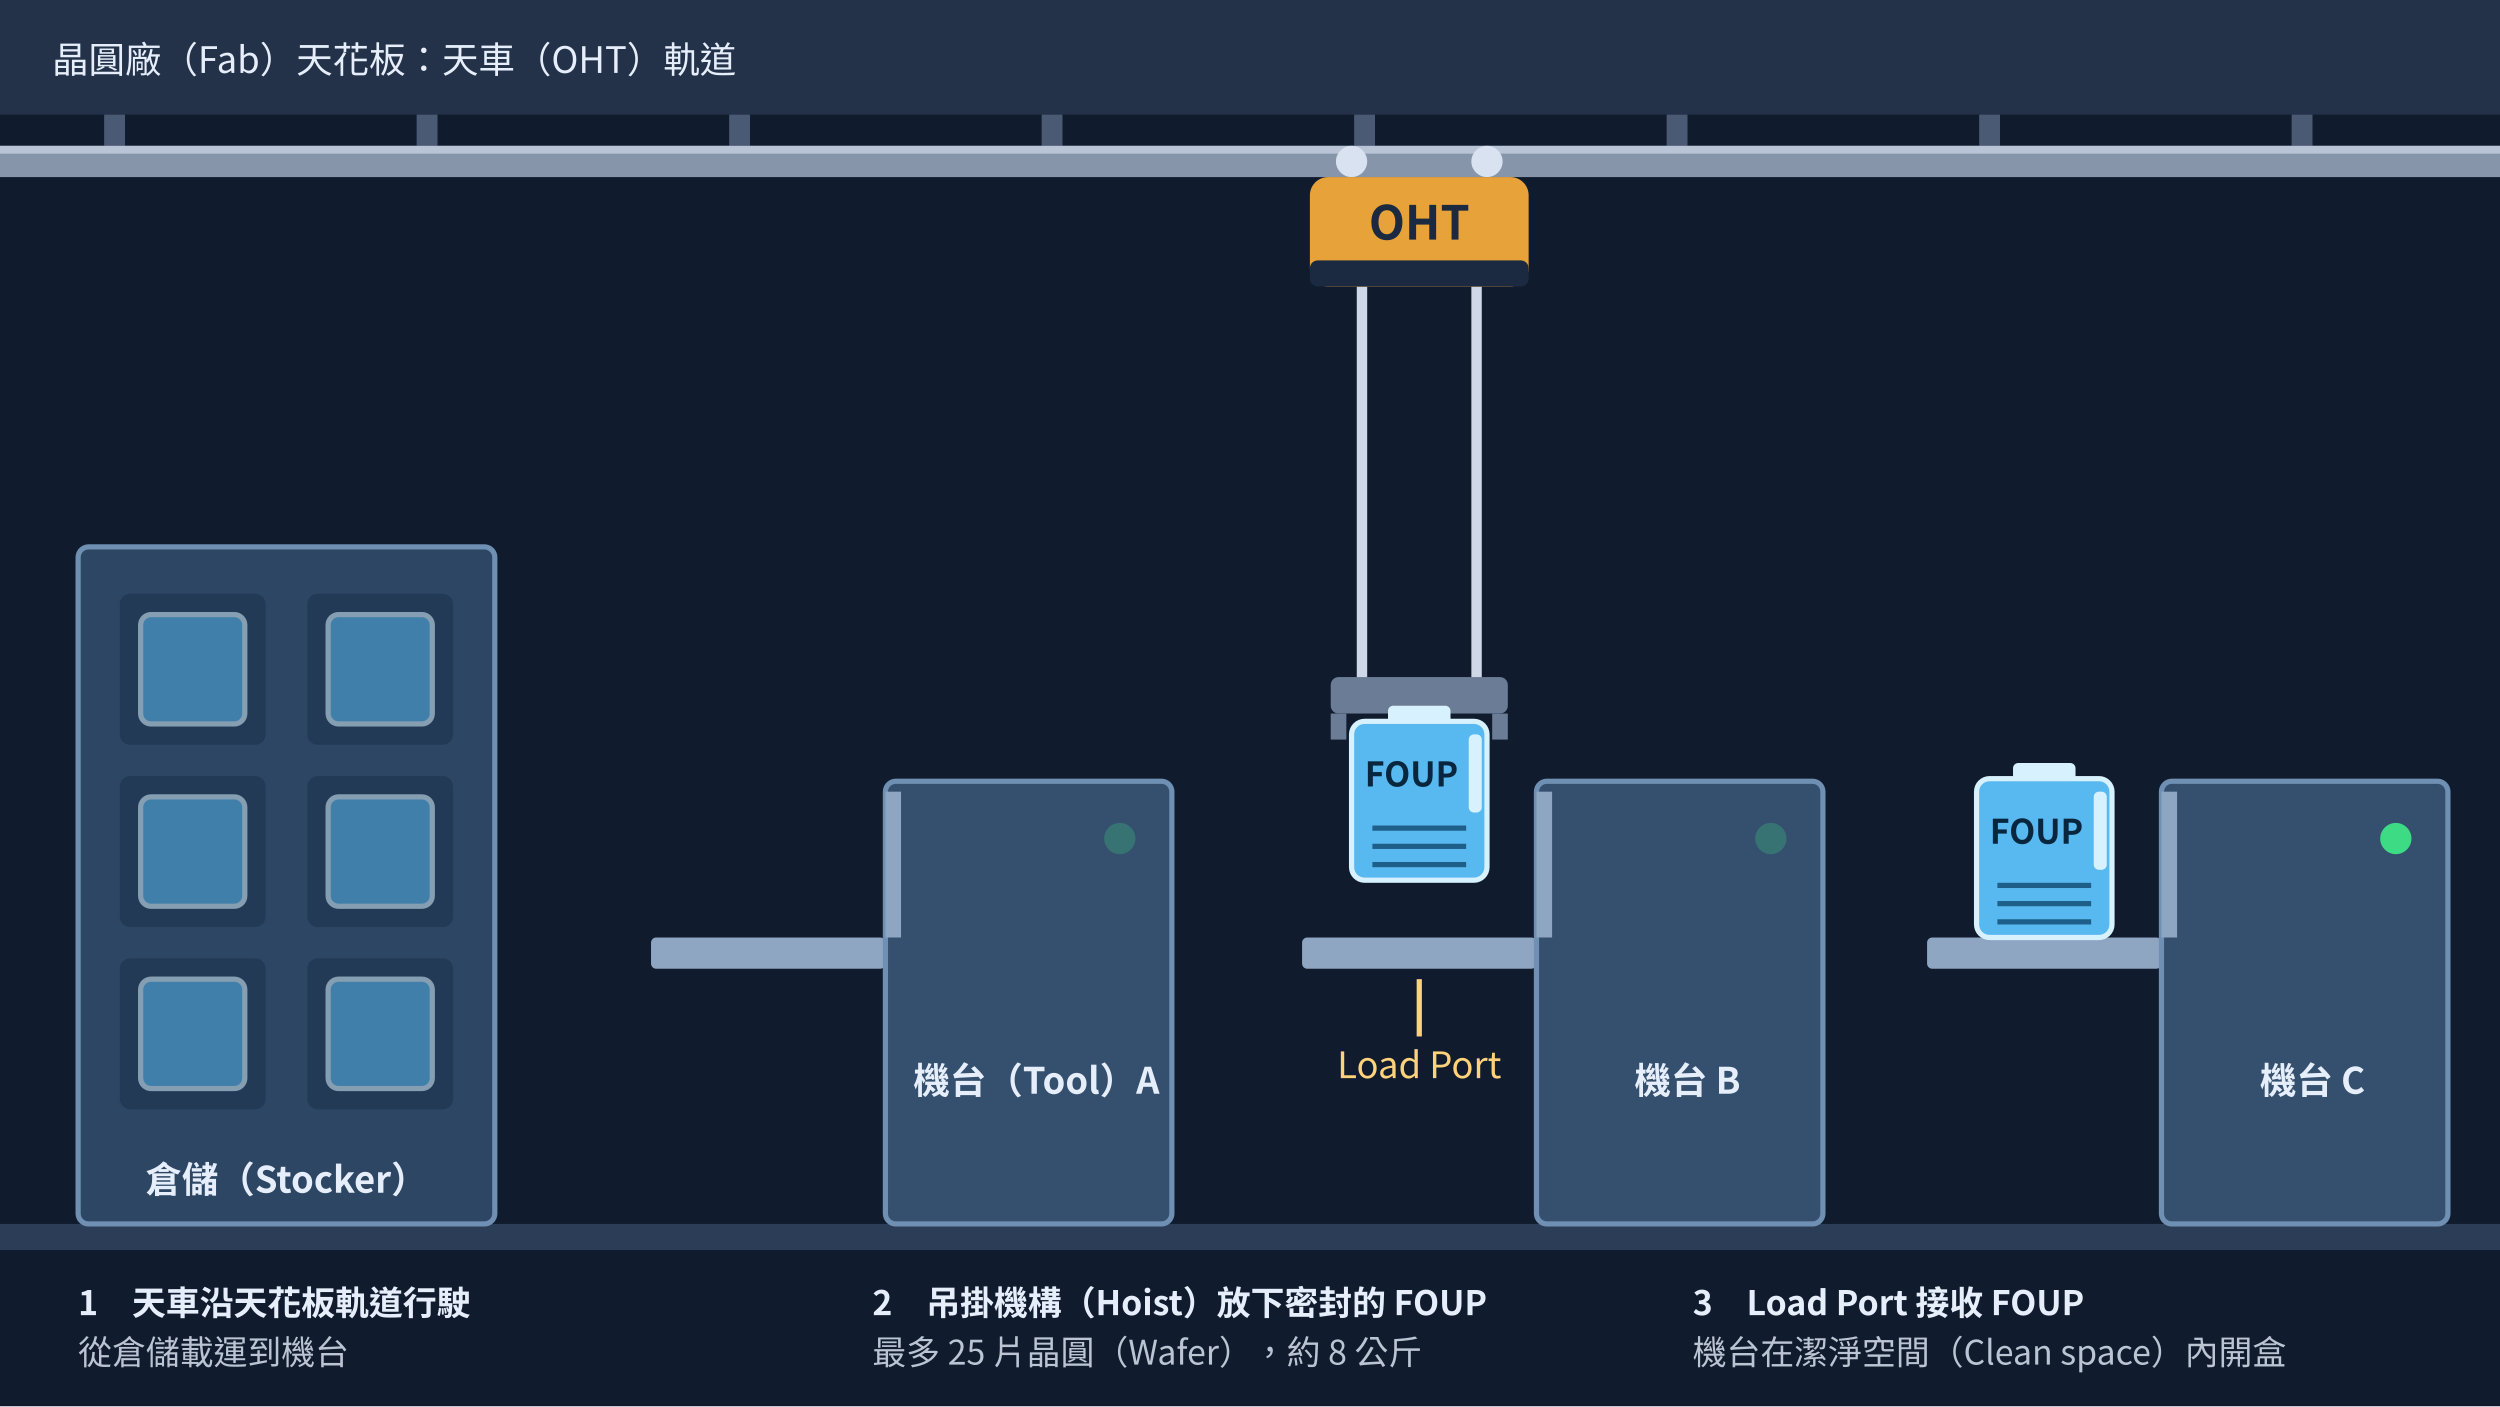
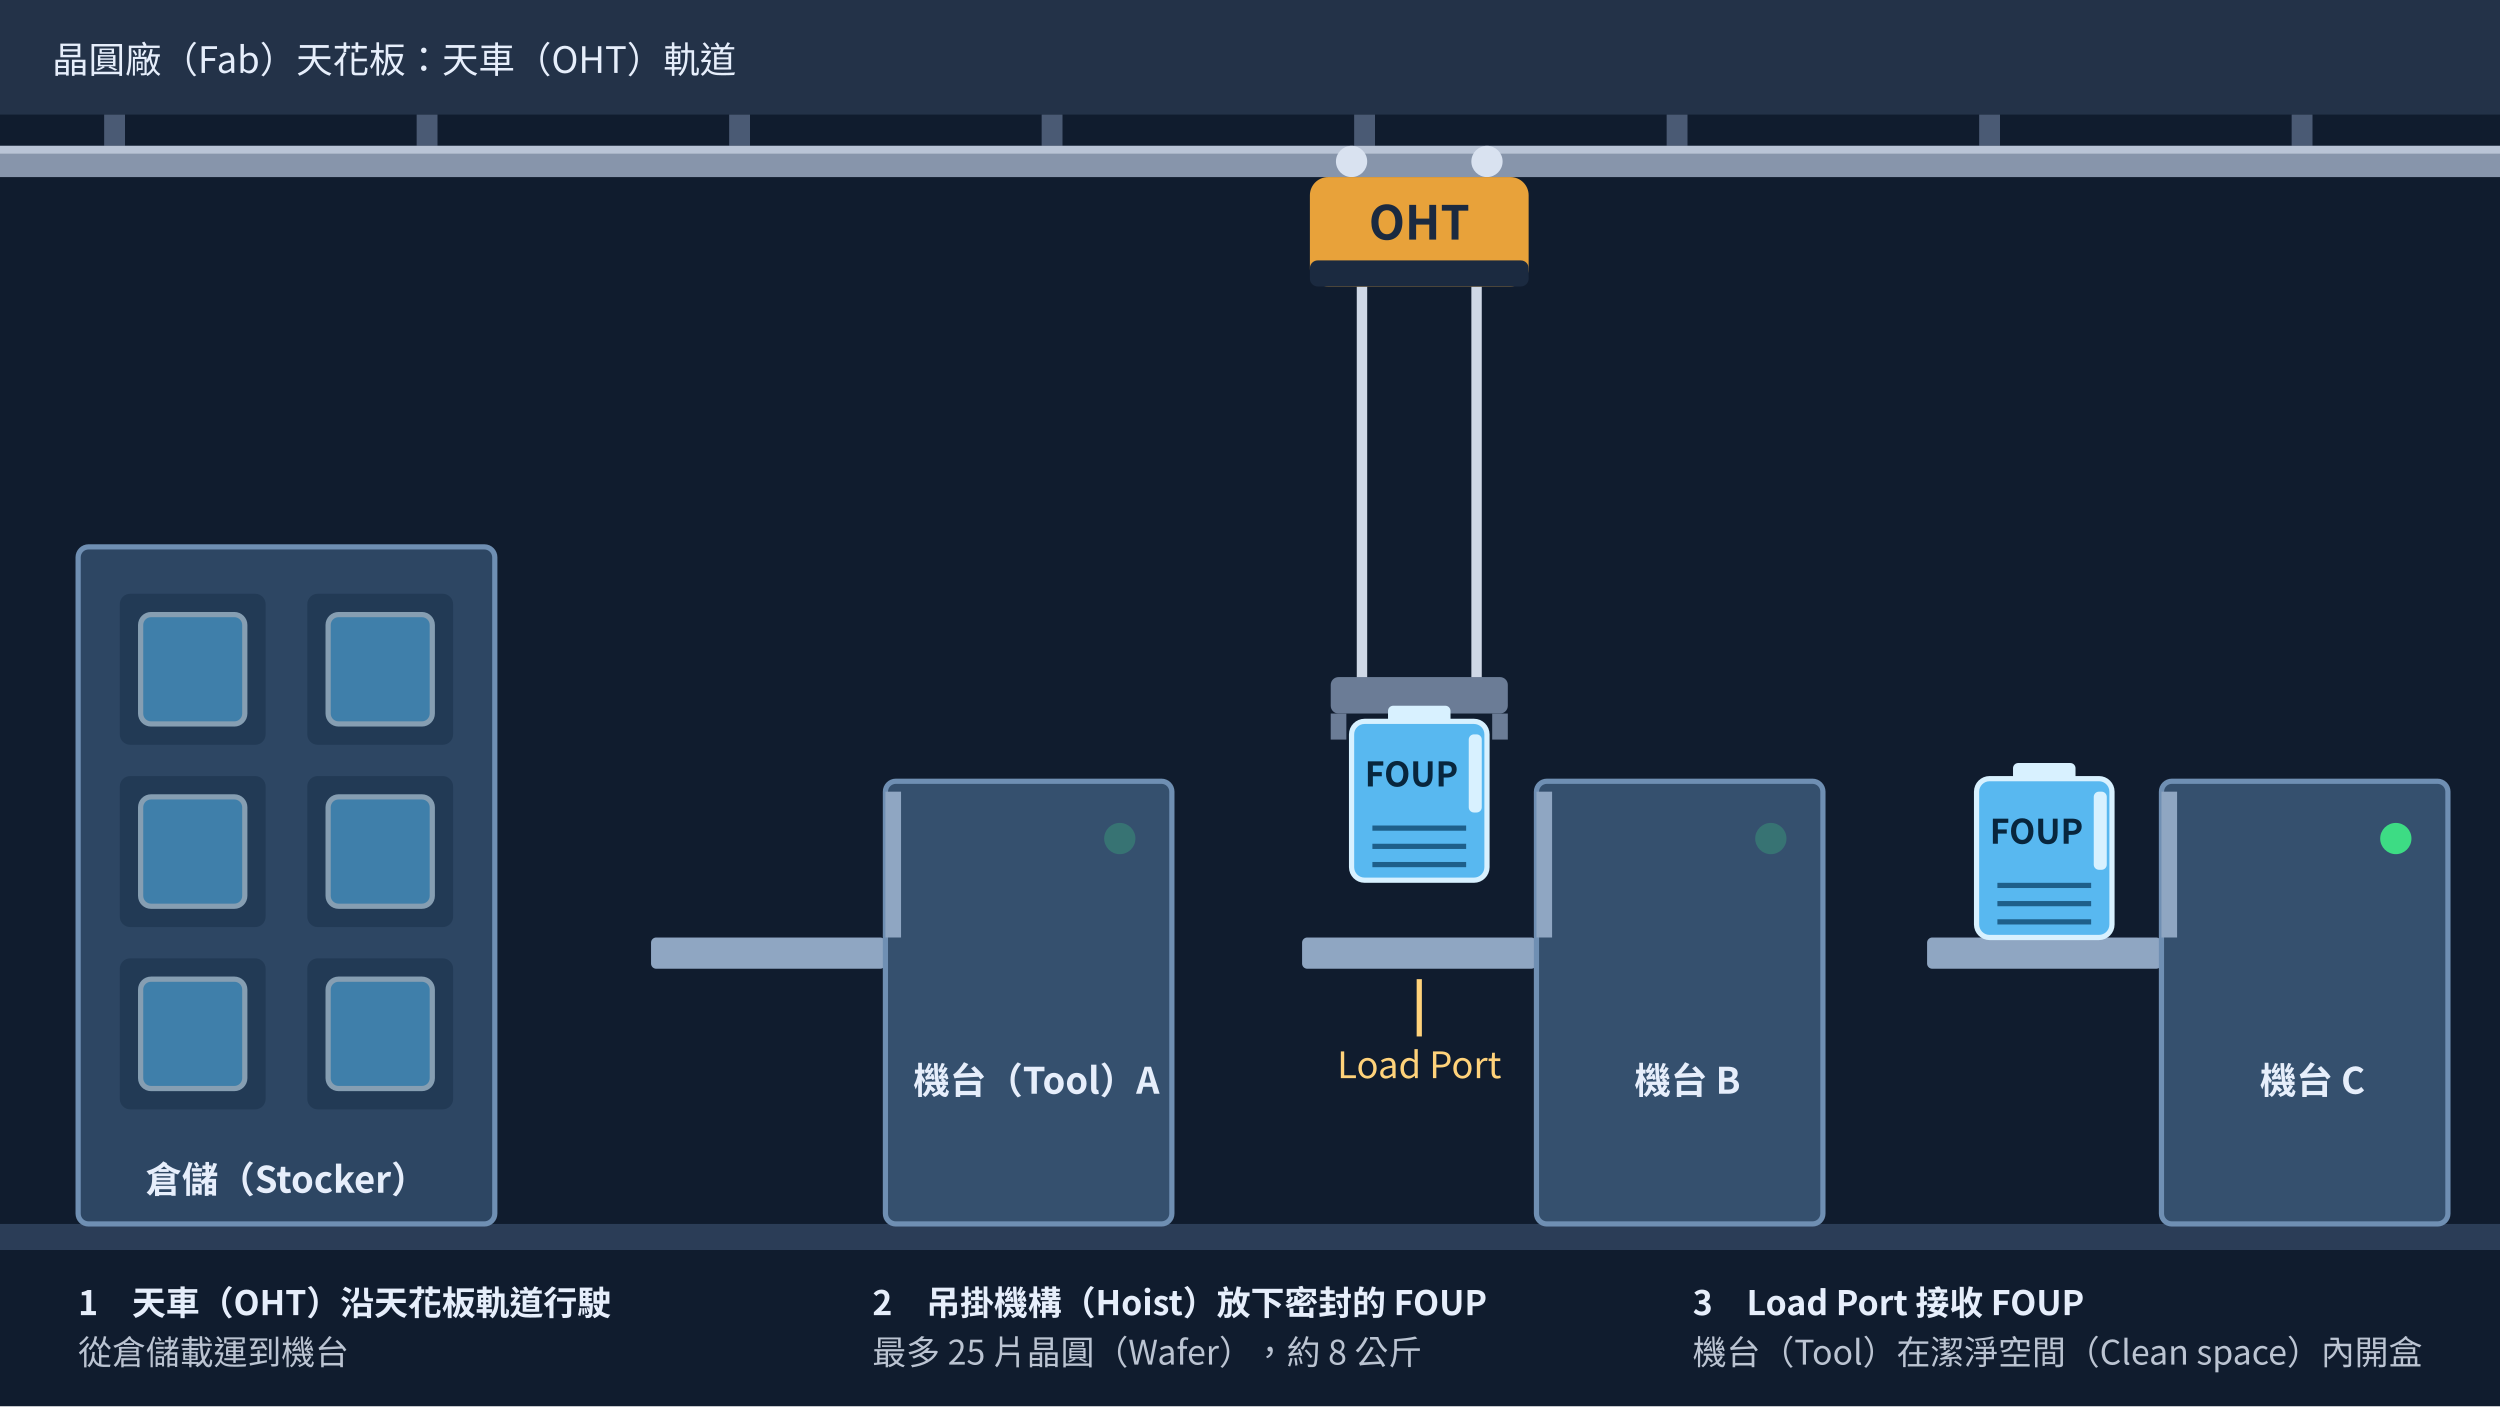
<svg xmlns="http://www.w3.org/2000/svg" xml:lang="zh-Hant-TW" viewBox="0 0 960 540" width="960" height="540" role="img" aria-labelledby="t d">
  <style>
.bg{fill:#101c2e}.ceil{fill:#233248}.rail{fill:#8795ab}.rail2{fill:#b9c4d6}
.hang{fill:#4a5a74}.body{fill:#e8a23a}.dark{fill:#1b2a40}
.tool{fill:#35506e;stroke:#6f8fb3;stroke-width:2}.ledge{fill:#8fa6c2}
.stk{fill:#2d4663;stroke:#6f8fb3;stroke-width:2}.slot{fill:#223a55}
.floor{fill:#2b3d57}.grip{fill:#6b7c96}.belt{fill:#cfd8e6}
.foup{fill:#58b8f0;stroke:#d8f1ff;stroke-width:2}.fl{fill:#d8f1ff}.fline{stroke:#1e5f8a;stroke-width:2}
.txt{font-family:"Noto Sans TC","PingFang TC","Microsoft JhengHei","Noto Sans CJK TC",system-ui,-apple-system,"Segoe UI",Roboto,sans-serif;fill:#e6eefb}
.sm{font-size:14px}.cap{font-size:13px}.num{font-size:15px;font-weight:700;fill:#ffd27a}
.led{fill:#3ddc84}
#veh{transform:translateX(545px);animation:veh 12s linear infinite}
#hoist{transform:translateY(150px);animation:hoist 12s linear infinite}
#carry{opacity:1;animation:carry 12s linear infinite}
#portf{opacity:0;animation:portf 12s linear infinite}
#stkf{opacity:0;animation:stkf 12s linear infinite}
#led2{opacity:.25;animation:led2 12s linear infinite}
@keyframes veh{0%,24%{transform:translateX(545px)}50%,70%{transform:translateX(110px)}94%,100%{transform:translateX(545px)}}
@keyframes hoist{0%{transform:translateY(150px)}7%,10%{transform:translateY(172px)}24%,50%{transform:translateY(0)}58%,62%{transform:translateY(22px)}70%,94%{transform:translateY(0)}100%{transform:translateY(150px)}}
@keyframes carry{0%,6.9%{opacity:1}7%,57.9%{opacity:0}58%,100%{opacity:1}}
@keyframes portf{0%,6.9%{opacity:0}7%,90%{opacity:1}95%,100%{opacity:0}}
@keyframes stkf{0%,24%{opacity:0}30%,57.9%{opacity:1}58%,100%{opacity:0}}
@keyframes led2{0%,6.9%{opacity:.25}7%,90%{opacity:1}95%,100%{opacity:.25}}
@media (prefers-reduced-motion:reduce){#veh,#hoist,#carry,#portf,#stkf,#led2{animation:none}}
</style>
  <defs>
    <g id="foup">
      <rect class="fl" x="-12" y="121" width="24" height="7" rx="2" />
      <rect class="foup" x="-26" y="127" width="52" height="61" rx="5" />
      <rect class="fline" x="-18" y="170" width="36" height="0" />
      <path class="fline" d="M-18 168H18M-18 175H18M-18 182H18" fill="none" />
      <rect class="fl" x="19" y="132" width="5" height="30" rx="2" />
      <text class="txt cap" x="-3" y="152" text-anchor="middle" style="fill:#08263d;font-weight:700">FOUP</text>
    </g>
    <clipPath id="below">
      <rect x="-50" y="110" width="100" height="700" />
    </clipPath>
  </defs>
  <rect class="bg" width="960" height="540" />
  <rect class="ceil" width="960" height="44" />
  <text class="txt sm" x="20" y="28">晶圓廠（Fab）天花板：天車（OHT）軌道</text>
  <rect class="hang" x="40" y="44" width="8" height="12" />
  <rect class="hang" x="160" y="44" width="8" height="12" />
  <rect class="hang" x="280" y="44" width="8" height="12" />
  <rect class="hang" x="400" y="44" width="8" height="12" />
  <rect class="hang" x="520" y="44" width="8" height="12" />
  <rect class="hang" x="640" y="44" width="8" height="12" />
  <rect class="hang" x="760" y="44" width="8" height="12" />
  <rect class="hang" x="880" y="44" width="8" height="12" />
  <rect class="rail" x="0" y="56" width="960" height="12" />
  <rect class="rail2" x="0" y="56" width="960" height="3" />
  <rect class="floor" x="0" y="470" width="960" height="10" />
  <rect class="stk" x="30" y="210" width="160" height="260" rx="4" />
  <rect class="slot" x="46" y="228" width="56" height="58" rx="4" />
  <rect class="foup" x="54" y="236" width="40" height="42" rx="4" opacity=".55" />
  <rect class="slot" x="118" y="228" width="56" height="58" rx="4" />
  <rect class="foup" x="126" y="236" width="40" height="42" rx="4" opacity=".55" />
  <rect class="slot" x="46" y="298" width="56" height="58" rx="4" />
  <rect class="foup" x="54" y="306" width="40" height="42" rx="4" opacity=".55" />
  <rect class="slot" x="118" y="298" width="56" height="58" rx="4" />
  <rect class="foup" x="126" y="306" width="40" height="42" rx="4" opacity=".55" />
  <rect class="slot" x="46" y="368" width="56" height="58" rx="4" />
  <rect class="foup" x="54" y="376" width="40" height="42" rx="4" opacity=".55" />
  <rect class="slot" x="118" y="368" width="56" height="58" rx="4" />
  <rect class="foup" x="126" y="376" width="40" height="42" rx="4" opacity=".55" />
  <text class="txt sm" x="110" y="458" text-anchor="middle" style="font-weight:700">倉儲（Stocker）</text>
  <g id="stkf">
    <use href="#foup" transform="translate(110,22)" />
  </g>
  <rect class="ledge" x="250" y="360" width="90" height="12" rx="2" />
  <rect class="tool" x="340" y="300" width="110" height="170" rx="4" />
  <rect class="ledge" x="340" y="304" width="6" height="56" />
  <text class="txt sm" x="398" y="420" text-anchor="middle" style="font-weight:700">機台（Tool）A</text>
  <circle class="led" cx="430" cy="322" r="6" opacity=".25" />
  <rect class="ledge" x="500" y="360" width="90" height="12" rx="2" />
  <rect class="tool" x="590" y="300" width="110" height="170" rx="4" />
  <rect class="ledge" x="590" y="304" width="6" height="56" />
  <text class="txt sm" x="648" y="420" text-anchor="middle" style="font-weight:700">機台 B</text>
  <circle class="led" cx="680" cy="322" r="6" id="led2" />
  <rect class="ledge" x="740" y="360" width="90" height="12" rx="2" />
  <rect class="tool" x="830" y="300" width="110" height="170" rx="4" />
  <rect class="ledge" x="830" y="304" width="6" height="56" />
  <text class="txt sm" x="888" y="420" text-anchor="middle" style="font-weight:700">機台 C</text>
  <circle class="led" cx="920" cy="322" r="6" opacity="1" />
  <use href="#foup" transform="translate(785,172)" />
  <g id="portf">
    <use href="#foup" transform="translate(545,172)" />
  </g>
  <path d="M545 398V376" stroke="#ffd27a" stroke-width="2" fill="none" />
  <text class="txt sm" x="545" y="414" text-anchor="middle" style="fill:#ffd27a">Load Port</text>
  <g id="veh">
    <g clip-path="url(#below)">
      <g id="hoist">
        <rect class="belt" x="-24" y="-300" width="4" height="412" />
        <rect class="belt" x="20" y="-300" width="4" height="412" />
        <rect class="grip" x="-34" y="110" width="68" height="14" rx="3" />
        <rect class="grip" x="-34" y="124" width="6" height="10" />
        <rect class="grip" x="28" y="124" width="6" height="10" />
        <g id="carry">
          <use href="#foup" />
        </g>
      </g>
    </g>
    <circle cx="-26" cy="62" r="6" fill="#d9e2f0" />
    <circle cx="26" cy="62" r="6" fill="#d9e2f0" />
    <rect class="body" x="-42" y="68" width="84" height="42" rx="7" />
    <rect class="dark" x="-42" y="100" width="84" height="10" rx="3" />
    <text class="txt" x="0" y="92" text-anchor="middle" style="font-size:18px;font-weight:800;fill:#1b2a40">OHT</text>
  </g>
-   <text class="txt cap" x="30" y="505" style="font-weight:700">1　天車沿天花板軌道行駛</text>
+   <text class="txt cap" x="30" y="505" style="font-weight:700">1　天車（OHT）沿天花板軌道行駛</text>
  <text class="txt cap" x="30" y="524" style="opacity:.8">從倉儲載運到機台</text>
  <text class="txt cap" x="335" y="505" style="font-weight:700">2　吊掛機構（Hoist）放下密封的 FOUP</text>
  <text class="txt cap" x="335" y="524" style="opacity:.8">最多 25 片晶圓（Wafer），約 8 公斤</text>
  <text class="txt cap" x="650" y="505" style="font-weight:700">3　Load Port 接收 FOUP</text>
-   <text class="txt cap" x="650" y="524" style="opacity:.8">機台在潔淨空間（Clean space）內開盒</text>
+   <text class="txt cap" x="650" y="524" style="opacity:.8">機台（Tool）在潔淨空間（Clean space）內開盒</text>
</svg>
